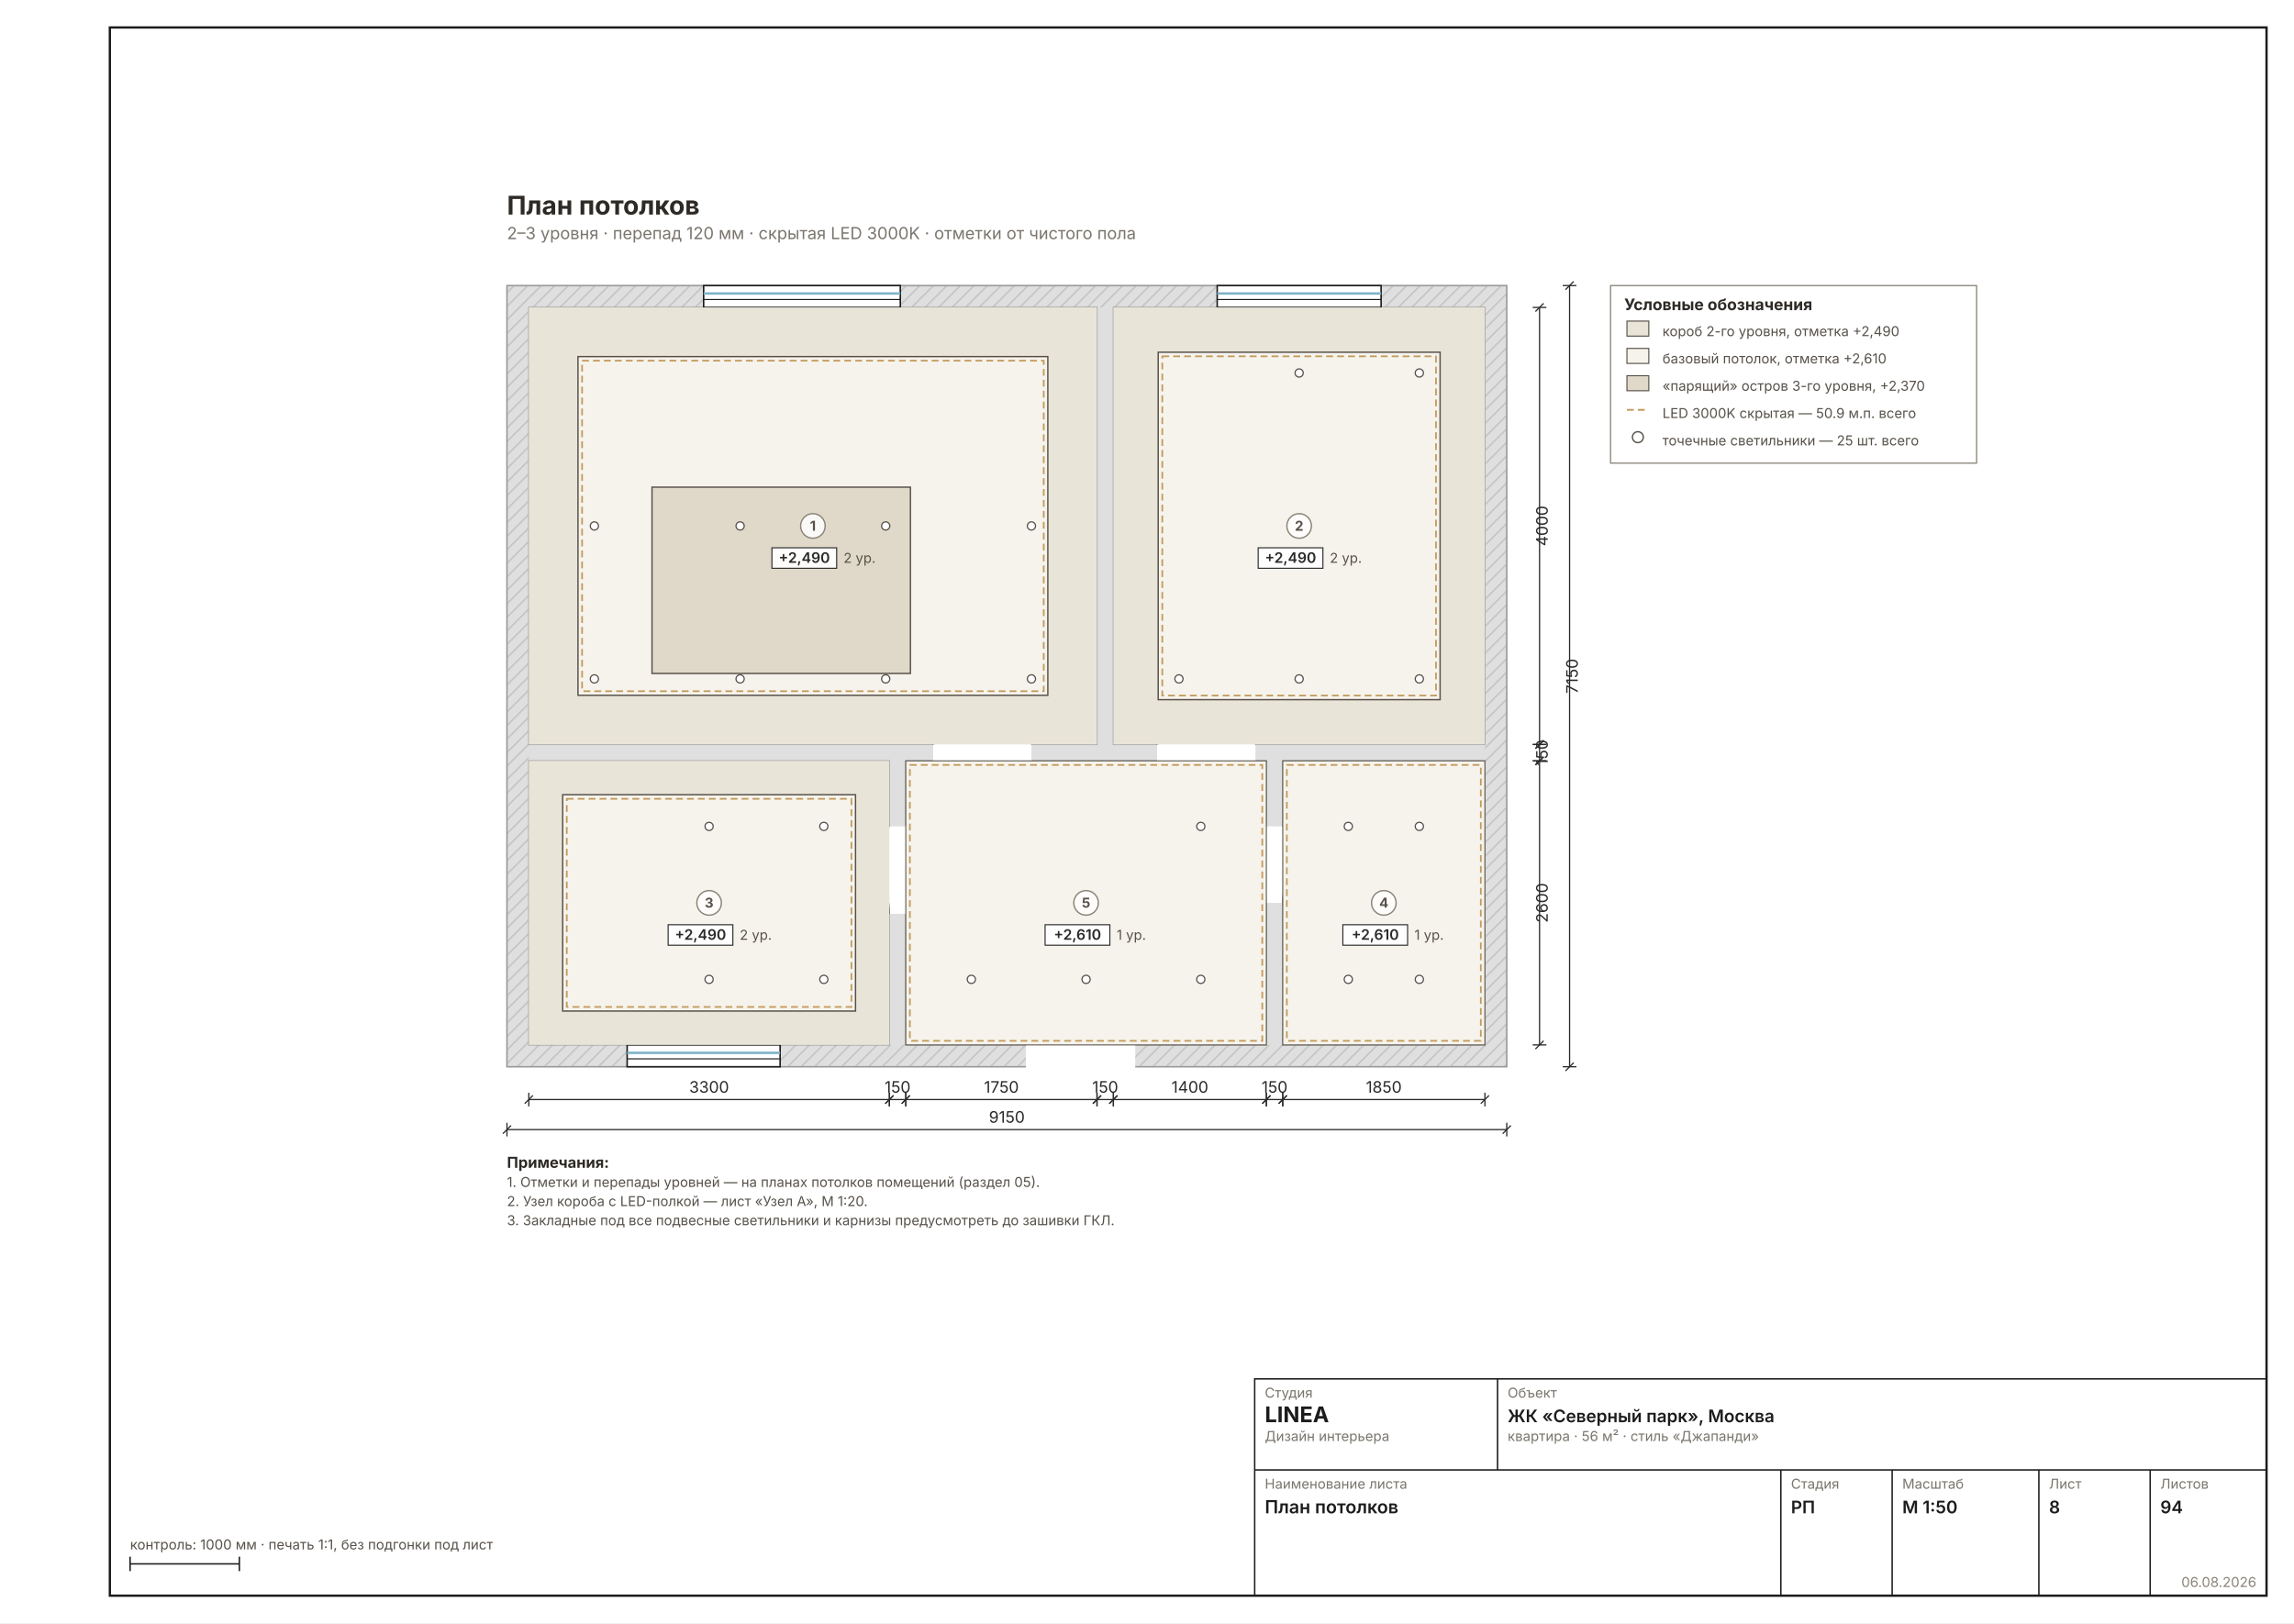
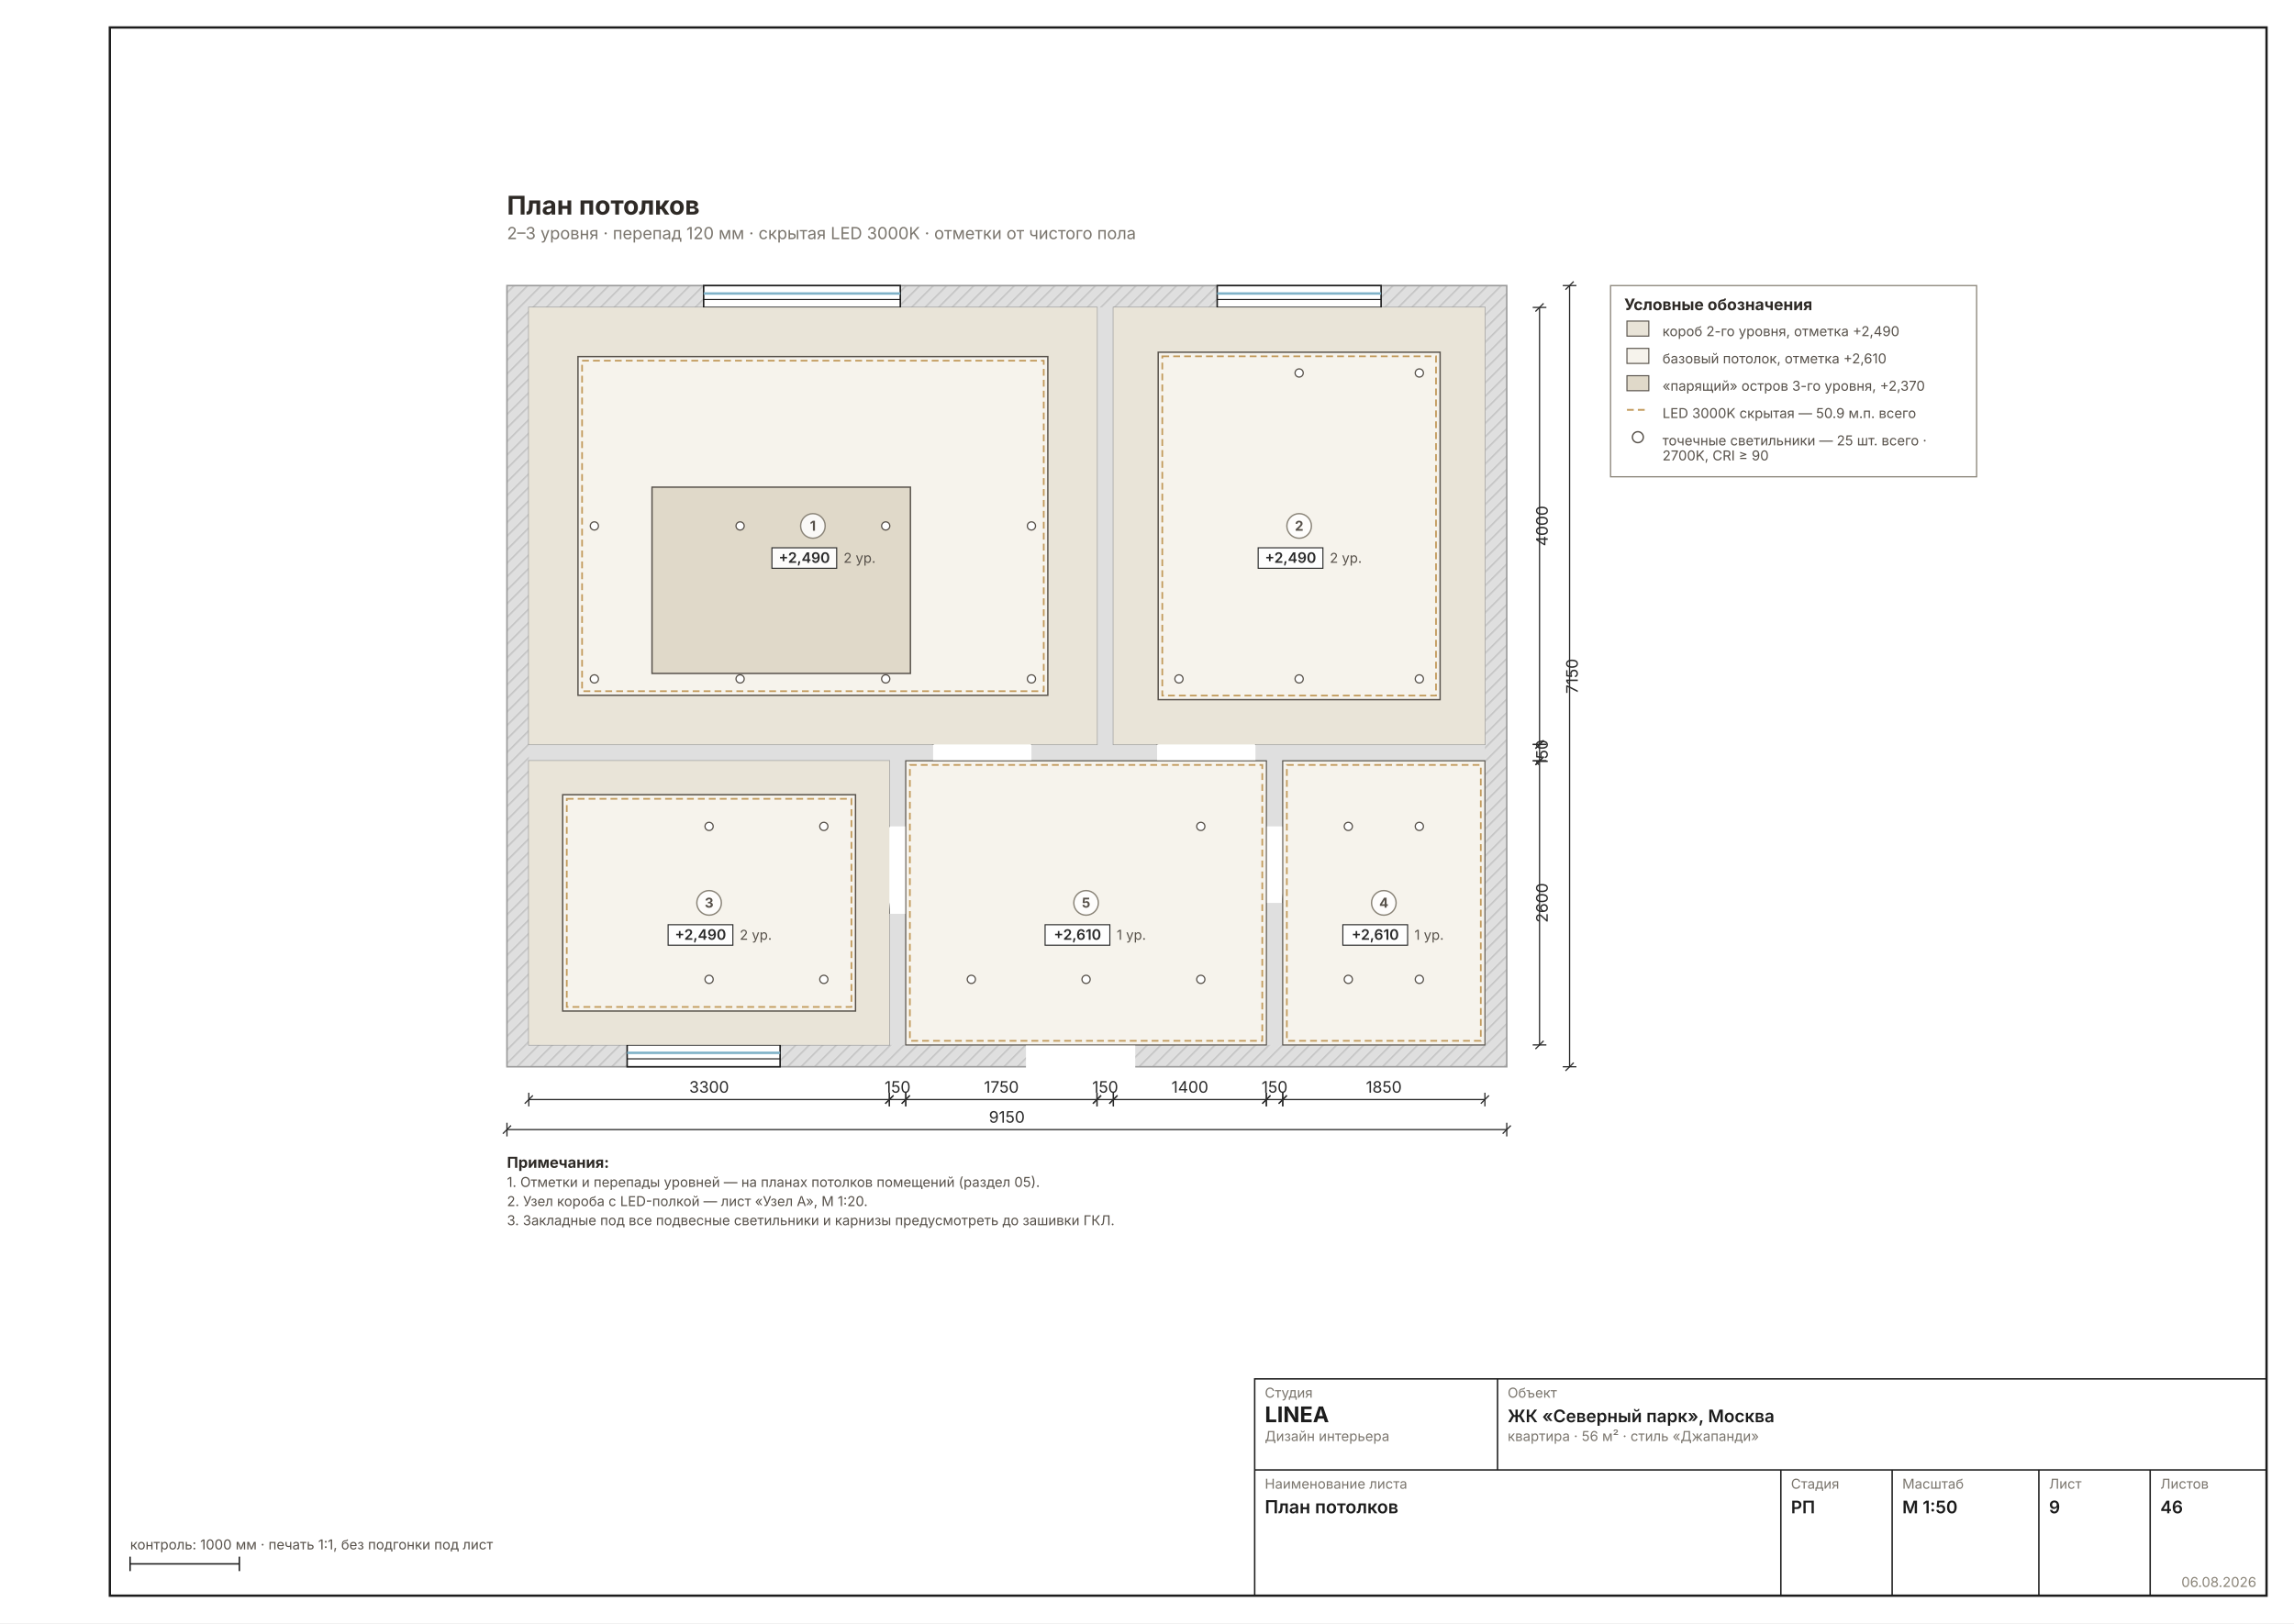
<svg xmlns="http://www.w3.org/2000/svg" width="1587" height="1123" viewBox="0 0 1587 1123" font-family="Inter, &quot;Helvetica Neue&quot;, Arial, sans-serif" data-sheet="ceiling" data-scale="1:50">
  <rect width="1587" height="1123" fill="#FFFFFF" />
  <rect x="76" y="19" width="1492" height="1085" fill="none" stroke="#1C1C1C" stroke-width="1.6" />
  <g transform="translate(284.5723 127.6584) scale(0.9449)">
    <defs>
-       <pattern id="wh8" width="7" height="7" patternUnits="userSpaceOnUse" patternTransform="rotate(45)">
+       <pattern id="wh9" width="7" height="7" patternUnits="userSpaceOnUse" patternTransform="rotate(45)">
        <rect width="7" height="7" fill="#DFDFDF" />
        <line x1="0" y1="0" x2="0" y2="7" stroke="#C4C4C4" stroke-width="2.22" />
      </pattern>
    </defs>
-     <rect x="70" y="74" width="732" height="572" fill="url(#wh8)" stroke="#9A9A9A" stroke-width="1.11" />
+     <rect x="70" y="74" width="732" height="572" fill="url(#wh9)" stroke="#9A9A9A" stroke-width="1.11" />
    <rect x="86" y="90" width="700" height="540" fill="#DFDFDF" />
    <rect x="86" y="90" width="416" height="320" fill="#FFFFFF" stroke="#9A9A9A" stroke-width="0.89" />
    <rect x="514" y="90" width="272" height="320" fill="#FFFFFF" stroke="#9A9A9A" stroke-width="0.89" />
    <rect x="86" y="422" width="264" height="208" fill="#FFFFFF" stroke="#9A9A9A" stroke-width="0.89" />
    <rect x="638" y="422" width="148" height="208" fill="#FFFFFF" stroke="#9A9A9A" stroke-width="0.89" />
    <rect x="362" y="422" width="264" height="208" fill="#FFFFFF" stroke="#9A9A9A" stroke-width="0.89" />
    <rect x="382" y="406.8" width="72" height="25.6" fill="#FFFFFF" />
    <line x1="382" y1="410" x2="382" y2="338" stroke="#2A2A2A" stroke-width="1.56" />
    <path d="M 454 410 A 72 72 0 0 0 382 338" fill="none" stroke="#2A2A2A" stroke-width="0.78" />
    <rect x="546" y="406.8" width="72" height="25.6" fill="#FFFFFF" />
    <line x1="546" y1="410" x2="546" y2="338" stroke="#2A2A2A" stroke-width="1.56" />
    <path d="M 618 410 A 72 72 0 0 0 546 338" fill="none" stroke="#2A2A2A" stroke-width="0.78" />
    <rect x="346.8" y="470" width="25.6" height="64" fill="#FFFFFF" />
    <line x1="350" y1="470" x2="286" y2="470" stroke="#2A2A2A" stroke-width="1.56" />
    <path d="M 350 534 A 64 64 0 0 0 286 470" fill="none" stroke="#2A2A2A" stroke-width="0.78" />
    <rect x="615.6" y="470" width="25.6" height="56" fill="#FFFFFF" />
    <line x1="638" y1="470" x2="694" y2="470" stroke="#2A2A2A" stroke-width="1.56" />
    <path d="M 638 526 A 56 56 0 0 1 694 470" fill="none" stroke="#2A2A2A" stroke-width="0.78" />
    <rect x="450" y="626.8" width="80" height="25.6" fill="#FFFFFF" />
    <line x1="450" y1="630" x2="450" y2="550" stroke="#2A2A2A" stroke-width="1.56" />
    <path d="M 530 630 A 80 80 0 0 0 450 550" fill="none" stroke="#2A2A2A" stroke-width="0.78" />
    <rect x="214" y="74" width="144" height="16" fill="#FFFFFF" stroke="#1C1C1C" stroke-width="1.11" />
    <line x1="214" y1="79.8" x2="358" y2="79.8" stroke="#7FB2C8" stroke-width="1.78" />
    <line x1="214" y1="84.2" x2="358" y2="84.2" stroke="#1C1C1C" stroke-width="0.78" />
    <rect x="590" y="74" width="120" height="16" fill="#FFFFFF" stroke="#1C1C1C" stroke-width="1.11" />
    <line x1="590" y1="79.8" x2="710" y2="79.8" stroke="#7FB2C8" stroke-width="1.78" />
    <line x1="590" y1="84.2" x2="710" y2="84.2" stroke="#1C1C1C" stroke-width="0.78" />
    <rect x="158" y="630" width="112" height="16" fill="#FFFFFF" stroke="#1C1C1C" stroke-width="1.11" />
    <line x1="158" y1="635.8" x2="270" y2="635.8" stroke="#7FB2C8" stroke-width="1.78" />
    <line x1="158" y1="640.2" x2="270" y2="640.2" stroke="#1C1C1C" stroke-width="0.78" />
    <circle cx="766" cy="442" r="4.4" fill="#FFF" stroke="#2E6FA8" stroke-width="1.22" />
    <line x1="761.6" y1="442" x2="770.4" y2="442" stroke="#2E6FA8" stroke-width="0.78" />
    <line x1="766" y1="437.6" x2="766" y2="446.4" stroke="#2E6FA8" stroke-width="0.78" />
    <circle cx="778.8" cy="442" r="2.5" fill="#FFF" stroke="#2E9BD8" stroke-width="1.22" />
    <line x1="776.3" y1="442" x2="781.3" y2="442" stroke="#2E9BD8" stroke-width="0.78" />
    <line x1="778.8" y1="439.5" x2="778.8" y2="444.5" stroke="#2E9BD8" stroke-width="0.78" />
    <rect x="86" y="90" width="416" height="320" fill="#E9E4D8" />
    <rect x="122" y="126" width="344" height="248" fill="#F6F3EC" stroke="#57514A" stroke-width="1.00" />
    <rect x="125" y="129" width="338" height="242" fill="none" stroke="#C29A5B" stroke-width="1.22" stroke-dasharray="5 3" />
    <rect x="176.2" y="221.6" width="189.2" height="136.4" fill="#E0D9C9" stroke="#57514A" stroke-width="1.00" />
    <circle cx="134" cy="250" r="3" fill="#FFF" stroke="#57514A" stroke-width="0.89" />
    <circle cx="134" cy="362" r="3" fill="#FFF" stroke="#57514A" stroke-width="0.89" />
    <circle cx="240.7" cy="250" r="3" fill="#FFF" stroke="#57514A" stroke-width="0.89" />
    <circle cx="240.7" cy="362" r="3" fill="#FFF" stroke="#57514A" stroke-width="0.89" />
    <circle cx="347.3" cy="250" r="3" fill="#FFF" stroke="#57514A" stroke-width="0.89" />
    <circle cx="347.3" cy="362" r="3" fill="#FFF" stroke="#57514A" stroke-width="0.89" />
    <circle cx="454" cy="250" r="3" fill="#FFF" stroke="#57514A" stroke-width="0.89" />
    <circle cx="454" cy="362" r="3" fill="#FFF" stroke="#57514A" stroke-width="0.89" />
    <rect x="514" y="90" width="272" height="320" fill="#E9E4D8" />
    <rect x="546.8" y="122.8" width="206.4" height="254.4" fill="#F6F3EC" stroke="#57514A" stroke-width="1.00" />
    <rect x="549.8" y="125.8" width="200.4" height="248.4" fill="none" stroke="#C29A5B" stroke-width="1.22" stroke-dasharray="5 3" />
    <circle cx="562" cy="362" r="3" fill="#FFF" stroke="#57514A" stroke-width="0.89" />
    <circle cx="650" cy="138" r="3" fill="#FFF" stroke="#57514A" stroke-width="0.89" />
    <circle cx="650" cy="362" r="3" fill="#FFF" stroke="#57514A" stroke-width="0.89" />
    <circle cx="738" cy="138" r="3" fill="#FFF" stroke="#57514A" stroke-width="0.89" />
    <circle cx="738" cy="362" r="3" fill="#FFF" stroke="#57514A" stroke-width="0.89" />
    <rect x="86" y="422" width="264" height="208" fill="#E9E4D8" />
    <rect x="110.8" y="446.8" width="214.4" height="158.4" fill="#F6F3EC" stroke="#57514A" stroke-width="1.00" />
    <rect x="113.8" y="449.8" width="208.4" height="152.4" fill="none" stroke="#C29A5B" stroke-width="1.22" stroke-dasharray="5 3" />
    <circle cx="218" cy="470" r="3" fill="#FFF" stroke="#57514A" stroke-width="0.89" />
    <circle cx="218" cy="582" r="3" fill="#FFF" stroke="#57514A" stroke-width="0.89" />
    <circle cx="302" cy="470" r="3" fill="#FFF" stroke="#57514A" stroke-width="0.89" />
    <circle cx="302" cy="582" r="3" fill="#FFF" stroke="#57514A" stroke-width="0.89" />
    <rect x="638" y="422" width="148" height="208" fill="#E9E4D8" />
    <rect x="754" y="430" width="24" height="24" fill="none" stroke="#57514A" stroke-width="1.11" stroke-dasharray="4 2" />
    <line x1="754" y1="430" x2="778" y2="454" stroke="#57514A" stroke-width="0.72" />
    <rect x="638" y="422" width="148" height="208" fill="#F6F3EC" stroke="#57514A" stroke-width="0.72" />
    <rect x="641" y="425" width="142" height="202" fill="none" stroke="#C29A5B" stroke-width="1.22" stroke-dasharray="5 3" />
    <circle cx="686" cy="470" r="3" fill="#FFF" stroke="#57514A" stroke-width="0.89" />
    <circle cx="686" cy="582" r="3" fill="#FFF" stroke="#57514A" stroke-width="0.89" />
    <circle cx="738" cy="470" r="3" fill="#FFF" stroke="#57514A" stroke-width="0.89" />
    <circle cx="738" cy="582" r="3" fill="#FFF" stroke="#57514A" stroke-width="0.89" />
    <rect x="362" y="422" width="264" height="208" fill="#E9E4D8" />
    <rect x="594" y="430" width="24" height="24" fill="none" stroke="#57514A" stroke-width="1.11" stroke-dasharray="4 2" />
    <line x1="594" y1="430" x2="618" y2="454" stroke="#57514A" stroke-width="0.72" />
    <rect x="362" y="422" width="264" height="208" fill="#F6F3EC" stroke="#57514A" stroke-width="0.72" />
    <rect x="365" y="425" width="258" height="202" fill="none" stroke="#C29A5B" stroke-width="1.22" stroke-dasharray="5 3" />
    <circle cx="410" cy="582" r="3" fill="#FFF" stroke="#57514A" stroke-width="0.89" />
    <circle cx="494" cy="582" r="3" fill="#FFF" stroke="#57514A" stroke-width="0.89" />
    <circle cx="578" cy="470" r="3" fill="#FFF" stroke="#57514A" stroke-width="0.89" />
    <circle cx="578" cy="582" r="3" fill="#FFF" stroke="#57514A" stroke-width="0.89" />
    <g data-el="chain">
      <g data-el="dim" stroke="#2A2A2A" stroke-width="0.89" fill="none">
        <line x1="86" y1="670" x2="350" y2="670" />
        <line x1="86" y1="665" x2="86" y2="675" />
        <line x1="350" y1="665" x2="350" y2="675" />
        <line x1="83" y1="673" x2="89" y2="667" />
        <line x1="347" y1="673" x2="353" y2="667" />
      </g>
      <text x="218" y="665" font-size="11.67" fill="#2A2A2A" text-anchor="middle">3300</text>
      <g data-el="dim" stroke="#2A2A2A" stroke-width="0.89" fill="none">
        <line x1="350" y1="670" x2="362" y2="670" />
        <line x1="350" y1="665" x2="350" y2="675" />
        <line x1="362" y1="665" x2="362" y2="675" />
        <line x1="347" y1="673" x2="353" y2="667" />
        <line x1="359" y1="673" x2="365" y2="667" />
      </g>
      <text x="356" y="665" font-size="11.67" fill="#2A2A2A" text-anchor="middle">150</text>
      <g data-el="dim" stroke="#2A2A2A" stroke-width="0.89" fill="none">
        <line x1="362" y1="670" x2="502" y2="670" />
        <line x1="362" y1="665" x2="362" y2="675" />
        <line x1="502" y1="665" x2="502" y2="675" />
        <line x1="359" y1="673" x2="365" y2="667" />
        <line x1="499" y1="673" x2="505" y2="667" />
      </g>
      <text x="432" y="665" font-size="11.67" fill="#2A2A2A" text-anchor="middle">1750</text>
      <g data-el="dim" stroke="#2A2A2A" stroke-width="0.89" fill="none">
        <line x1="502" y1="670" x2="514" y2="670" />
        <line x1="502" y1="665" x2="502" y2="675" />
        <line x1="514" y1="665" x2="514" y2="675" />
        <line x1="499" y1="673" x2="505" y2="667" />
        <line x1="511" y1="673" x2="517" y2="667" />
      </g>
      <text x="508" y="665" font-size="11.67" fill="#2A2A2A" text-anchor="middle">150</text>
      <g data-el="dim" stroke="#2A2A2A" stroke-width="0.89" fill="none">
        <line x1="514" y1="670" x2="626" y2="670" />
        <line x1="514" y1="665" x2="514" y2="675" />
        <line x1="626" y1="665" x2="626" y2="675" />
        <line x1="511" y1="673" x2="517" y2="667" />
        <line x1="623" y1="673" x2="629" y2="667" />
      </g>
      <text x="570" y="665" font-size="11.67" fill="#2A2A2A" text-anchor="middle">1400</text>
      <g data-el="dim" stroke="#2A2A2A" stroke-width="0.89" fill="none">
        <line x1="626" y1="670" x2="638" y2="670" />
        <line x1="626" y1="665" x2="626" y2="675" />
        <line x1="638" y1="665" x2="638" y2="675" />
        <line x1="623" y1="673" x2="629" y2="667" />
        <line x1="635" y1="673" x2="641" y2="667" />
      </g>
      <text x="632" y="665" font-size="11.67" fill="#2A2A2A" text-anchor="middle">150</text>
      <g data-el="dim" stroke="#2A2A2A" stroke-width="0.89" fill="none">
        <line x1="638" y1="670" x2="786" y2="670" />
        <line x1="638" y1="665" x2="638" y2="675" />
        <line x1="786" y1="665" x2="786" y2="675" />
        <line x1="635" y1="673" x2="641" y2="667" />
        <line x1="783" y1="673" x2="789" y2="667" />
      </g>
      <text x="712" y="665" font-size="11.67" fill="#2A2A2A" text-anchor="middle">1850</text>
      <g data-el="dim" stroke="#2A2A2A" stroke-width="0.89" fill="none">
        <line x1="70" y1="692" x2="802" y2="692" />
        <line x1="70" y1="687" x2="70" y2="697" />
        <line x1="802" y1="687" x2="802" y2="697" />
        <line x1="67" y1="695" x2="73" y2="689" />
        <line x1="799" y1="695" x2="805" y2="689" />
      </g>
      <text x="436" y="687" font-size="11.67" fill="#2A2A2A" text-anchor="middle">9150</text>
    </g>
    <g data-el="chain">
      <g data-el="dim" stroke="#2A2A2A" stroke-width="0.89" fill="none">
        <line x1="826" y1="90" x2="826" y2="410" />
        <line x1="821" y1="90" x2="831" y2="90" />
        <line x1="821" y1="410" x2="831" y2="410" />
        <line x1="823" y1="93" x2="829" y2="87" />
        <line x1="823" y1="413" x2="829" y2="407" />
      </g>
      <text x="832" y="250" font-size="11.67" fill="#2A2A2A" transform="rotate(-90 832 250)" text-anchor="middle">4000</text>
      <g data-el="dim" stroke="#2A2A2A" stroke-width="0.89" fill="none">
        <line x1="826" y1="410" x2="826" y2="422" />
        <line x1="821" y1="410" x2="831" y2="410" />
        <line x1="821" y1="422" x2="831" y2="422" />
        <line x1="823" y1="413" x2="829" y2="407" />
        <line x1="823" y1="425" x2="829" y2="419" />
      </g>
      <text x="832" y="416" font-size="11.67" fill="#2A2A2A" transform="rotate(-90 832 416)" text-anchor="middle">150</text>
      <g data-el="dim" stroke="#2A2A2A" stroke-width="0.89" fill="none">
        <line x1="826" y1="422" x2="826" y2="630" />
        <line x1="821" y1="422" x2="831" y2="422" />
        <line x1="821" y1="630" x2="831" y2="630" />
        <line x1="823" y1="425" x2="829" y2="419" />
        <line x1="823" y1="633" x2="829" y2="627" />
      </g>
      <text x="832" y="526" font-size="11.67" fill="#2A2A2A" transform="rotate(-90 832 526)" text-anchor="middle">2600</text>
      <g data-el="dim" stroke="#2A2A2A" stroke-width="0.89" fill="none">
        <line x1="848" y1="74" x2="848" y2="646" />
        <line x1="843" y1="74" x2="853" y2="74" />
        <line x1="843" y1="646" x2="853" y2="646" />
        <line x1="845" y1="77" x2="851" y2="71" />
        <line x1="845" y1="649" x2="851" y2="643" />
      </g>
      <text x="854" y="360" font-size="11.67" fill="#2A2A2A" transform="rotate(-90 854 360)" text-anchor="middle">7150</text>
    </g>
    <g data-el="level">
      <rect x="264" y="266" width="47.4" height="15" fill="#FFFFFFEE" stroke="#2A2A2A" stroke-width="0.78" />
      <text x="287.7" y="277" font-size="10.56" font-weight="600" fill="#2A2A2A" text-anchor="middle">+2,490</text>
    </g>
    <text x="316.4" y="277" font-size="10.00" fill="#57514A">2 ур.</text>
    <g data-el="level">
      <rect x="620" y="266" width="47.4" height="15" fill="#FFFFFFEE" stroke="#2A2A2A" stroke-width="0.78" />
      <text x="643.7" y="277" font-size="10.56" font-weight="600" fill="#2A2A2A" text-anchor="middle">+2,490</text>
    </g>
    <text x="672.4" y="277" font-size="10.00" fill="#57514A">2 ур.</text>
    <g data-el="level">
      <rect x="188" y="542" width="47.4" height="15" fill="#FFFFFFEE" stroke="#2A2A2A" stroke-width="0.78" />
      <text x="211.7" y="553" font-size="10.56" font-weight="600" fill="#2A2A2A" text-anchor="middle">+2,490</text>
    </g>
    <text x="240.4" y="553" font-size="10.00" fill="#57514A">2 ур.</text>
    <g data-el="level">
      <rect x="682" y="542" width="47.4" height="15" fill="#FFFFFFEE" stroke="#2A2A2A" stroke-width="0.78" />
      <text x="705.7" y="553" font-size="10.56" font-weight="600" fill="#2A2A2A" text-anchor="middle">+2,610</text>
    </g>
    <text x="734.4" y="553" font-size="10.00" fill="#57514A">1 ур.</text>
    <g data-el="level">
      <rect x="464" y="542" width="47.4" height="15" fill="#FFFFFFEE" stroke="#2A2A2A" stroke-width="0.78" />
      <text x="487.7" y="553" font-size="10.56" font-weight="600" fill="#2A2A2A" text-anchor="middle">+2,610</text>
    </g>
    <text x="516.4" y="553" font-size="10.00" fill="#57514A">1 ур.</text>
    <g data-el="room" />
    <circle cx="294" cy="250" r="9" fill="#FFFFFFD9" stroke="#8A8478" stroke-width="1.00" />
    <text x="294" y="253.5" font-size="10.00" font-weight="700" text-anchor="middle" fill="#57514A">1</text>
    <circle cx="650" cy="250" r="9" fill="#FFFFFFD9" stroke="#8A8478" stroke-width="1.00" />
    <text x="650" y="253.5" font-size="10.00" font-weight="700" text-anchor="middle" fill="#57514A">2</text>
    <circle cx="218" cy="526" r="9" fill="#FFFFFFD9" stroke="#8A8478" stroke-width="1.00" />
    <text x="218" y="529.5" font-size="10.00" font-weight="700" text-anchor="middle" fill="#57514A">3</text>
    <circle cx="712" cy="526" r="9" fill="#FFFFFFD9" stroke="#8A8478" stroke-width="1.00" />
    <text x="712" y="529.5" font-size="10.00" font-weight="700" text-anchor="middle" fill="#57514A">4</text>
    <circle cx="494" cy="526" r="9" fill="#FFFFFFD9" stroke="#8A8478" stroke-width="1.00" />
    <text x="494" y="529.5" font-size="10.00" font-weight="700" text-anchor="middle" fill="#57514A">5</text>
    <g data-el="legend">
-       <rect x="878" y="74" width="268" height="130" fill="none" stroke="#8A8478" stroke-width="0.89" />
+       <rect x="878" y="74" width="268" height="140" fill="none" stroke="#8A8478" stroke-width="0.89" />
      <text x="888" y="92" font-size="11.67" font-weight="700" fill="#2E2A26">Условные обозначения</text>
      <rect x="890" y="100" width="16" height="11" fill="#E9E4D8" stroke="#57514A" stroke-width="0.78" />
      <text x="916" y="111" font-size="10.00" fill="#57514A">короб 2-го уровня, отметка +2,490</text>
      <rect x="890" y="120" width="16" height="11" fill="#F6F3EC" stroke="#57514A" stroke-width="0.78" />
      <text x="916" y="131" font-size="10.00" fill="#57514A">базовый потолок, отметка +2,610</text>
      <rect x="890" y="140" width="16" height="11" fill="#E0D9C9" stroke="#57514A" stroke-width="0.78" />
      <text x="916" y="151" font-size="10.00" fill="#57514A">«парящий» остров 3-го уровня, +2,370</text>
      <line x1="890" y1="165" x2="906" y2="165" stroke="#C29A5B" stroke-width="1.33" stroke-dasharray="5 3" />
      <text x="916" y="171" font-size="10.00" fill="#57514A">LED 3000K скрытая — 50.9 м.п. всего</text>
      <circle cx="898" cy="185" r="4" fill="#FFF" stroke="#57514A" stroke-width="1.00" />
-       <text x="916" y="191" font-size="10.00" fill="#57514A">точечные светильники — 25 шт. всего</text>
+       <text x="916" y="191" font-size="10.00" fill="#57514A">точечные светильники — 25 шт. всего ·</text>
+       <text x="916" y="202" font-size="10.00" fill="#57514A">2700K, CRI ≥ 90</text>
    </g>
    <g data-el="notes" />
    <text x="70" y="720" font-size="11.11" font-weight="700" fill="#2E2A26">Примечания:</text>
    <text x="70" y="734" font-size="10.00" fill="#57514A">1. Отметки и перепады уровней — на планах потолков помещений (раздел 05).</text>
    <text x="70" y="748" font-size="10.00" fill="#57514A">2. Узел короба с LED-полкой — лист «Узел А», М 1:20.</text>
    <text x="70" y="762" font-size="10.00" fill="#57514A">3. Закладные под все подвесные светильники и карнизы предусмотреть до зашивки ГКЛ.</text>
    <text x="70" y="22" font-size="18.89" font-weight="700" fill="#2E2A26">План потолков</text>
    <text x="70" y="40" font-size="12.22" fill="#7A756D">2–3 уровня · перепад 120 мм · скрытая LED 3000K · отметки от чистого пола</text>
  </g>
  <g data-el="stamp" stroke="#1C1C1C" stroke-width="1" fill="none">
    <rect x="868" y="954" width="700" height="150" />
    <line x1="868" y1="1017" x2="1568" y2="1017" />
    <line x1="1036" y1="954" x2="1036" y2="1017" />
    <line x1="1232" y1="1017" x2="1232" y2="1104" />
    <line x1="1309" y1="1017" x2="1309" y2="1104" />
    <line x1="1410.5" y1="1017" x2="1410.5" y2="1104" />
    <line x1="1487.5" y1="1017" x2="1487.5" y2="1104" />
  </g>
  <text x="875" y="967" font-size="9.5" fill="#7A756D">Студия</text>
  <text x="875" y="984" font-size="15" font-weight="700" fill="#1C1C1C">LINEA</text>
  <text x="875" y="997" font-size="9.5" fill="#7A756D">Дизайн интерьера</text>
  <text x="1043" y="967" font-size="9.5" fill="#7A756D">Объект</text>
  <text x="1043" y="984" font-size="12" font-weight="600" fill="#1C1C1C">ЖК «Северный парк», Москва</text>
  <text x="1043" y="997" font-size="9.5" fill="#7A756D">квартира · 56 м² · стиль «Джапанди»</text>
  <text x="875" y="1030" font-size="9.5" fill="#7A756D">Наименование листа</text>
  <text x="875" y="1047" font-size="12.5" font-weight="600" fill="#1C1C1C">План потолков</text>
  <text x="1239" y="1030" font-size="9.5" fill="#7A756D">Стадия</text>
  <text x="1239" y="1047" font-size="12" font-weight="600" fill="#1C1C1C">РП</text>
  <text x="1316" y="1030" font-size="9.5" fill="#7A756D">Масштаб</text>
  <text x="1316" y="1047" font-size="12" font-weight="600" fill="#1C1C1C">М 1:50</text>
  <text x="1417.5" y="1030" font-size="9.5" fill="#7A756D">Лист</text>
-   <text x="1417.5" y="1047" font-size="12" font-weight="600" fill="#1C1C1C">8</text>
+   <text x="1417.5" y="1047" font-size="12" font-weight="600" fill="#1C1C1C">9</text>
  <text x="1494.5" y="1030" font-size="9.5" fill="#7A756D">Листов</text>
-   <text x="1494.5" y="1047" font-size="12" font-weight="600" fill="#1C1C1C">94</text>
+   <text x="1494.5" y="1047" font-size="12" font-weight="600" fill="#1C1C1C">46</text>
  <text x="1561" y="1098" font-size="9.5" fill="#8A8478" text-anchor="end">06.08.2026</text>
  <g stroke="#1C1C1C" stroke-width="1">
    <line x1="90" y1="1082" x2="165.592" y2="1082" />
    <line x1="90" y1="1077" x2="90" y2="1087" />
    <line x1="165.592" y1="1077" x2="165.592" y2="1087" />
  </g>
  <text x="90" y="1072" font-size="9.5" fill="#57514A">контроль: 1000 мм · печать 1:1, без подгонки под лист</text>
</svg>
